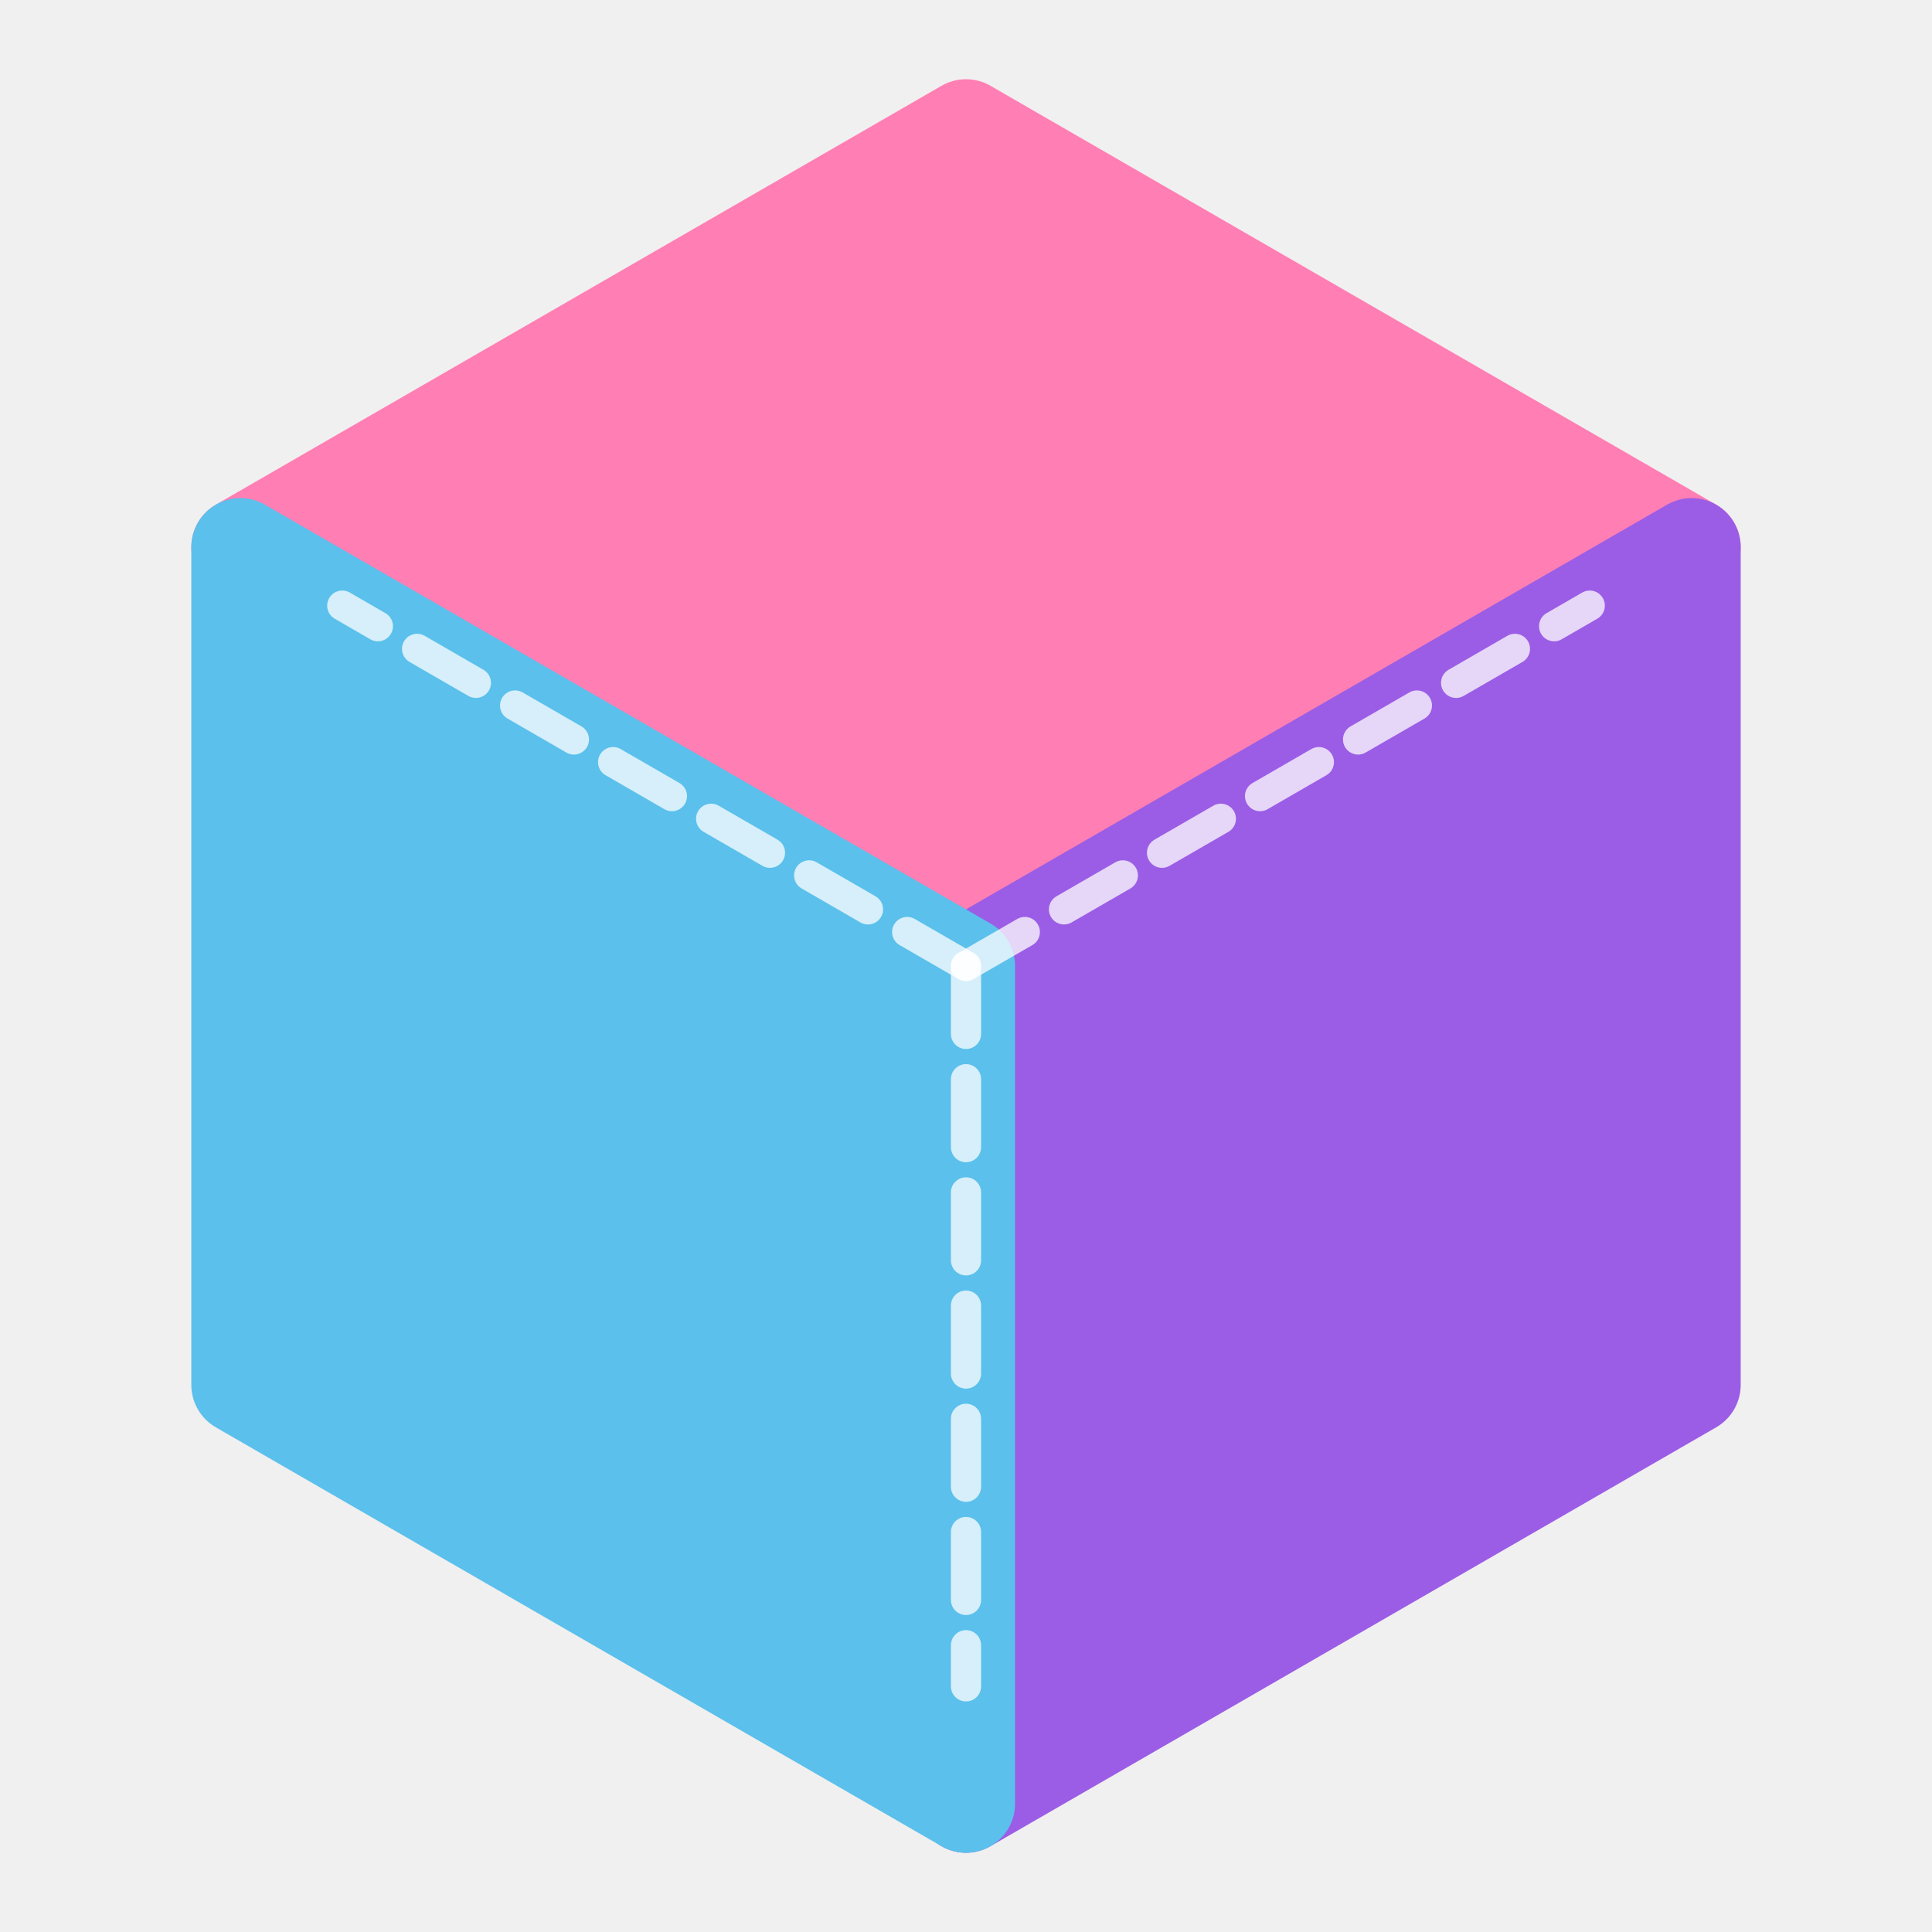
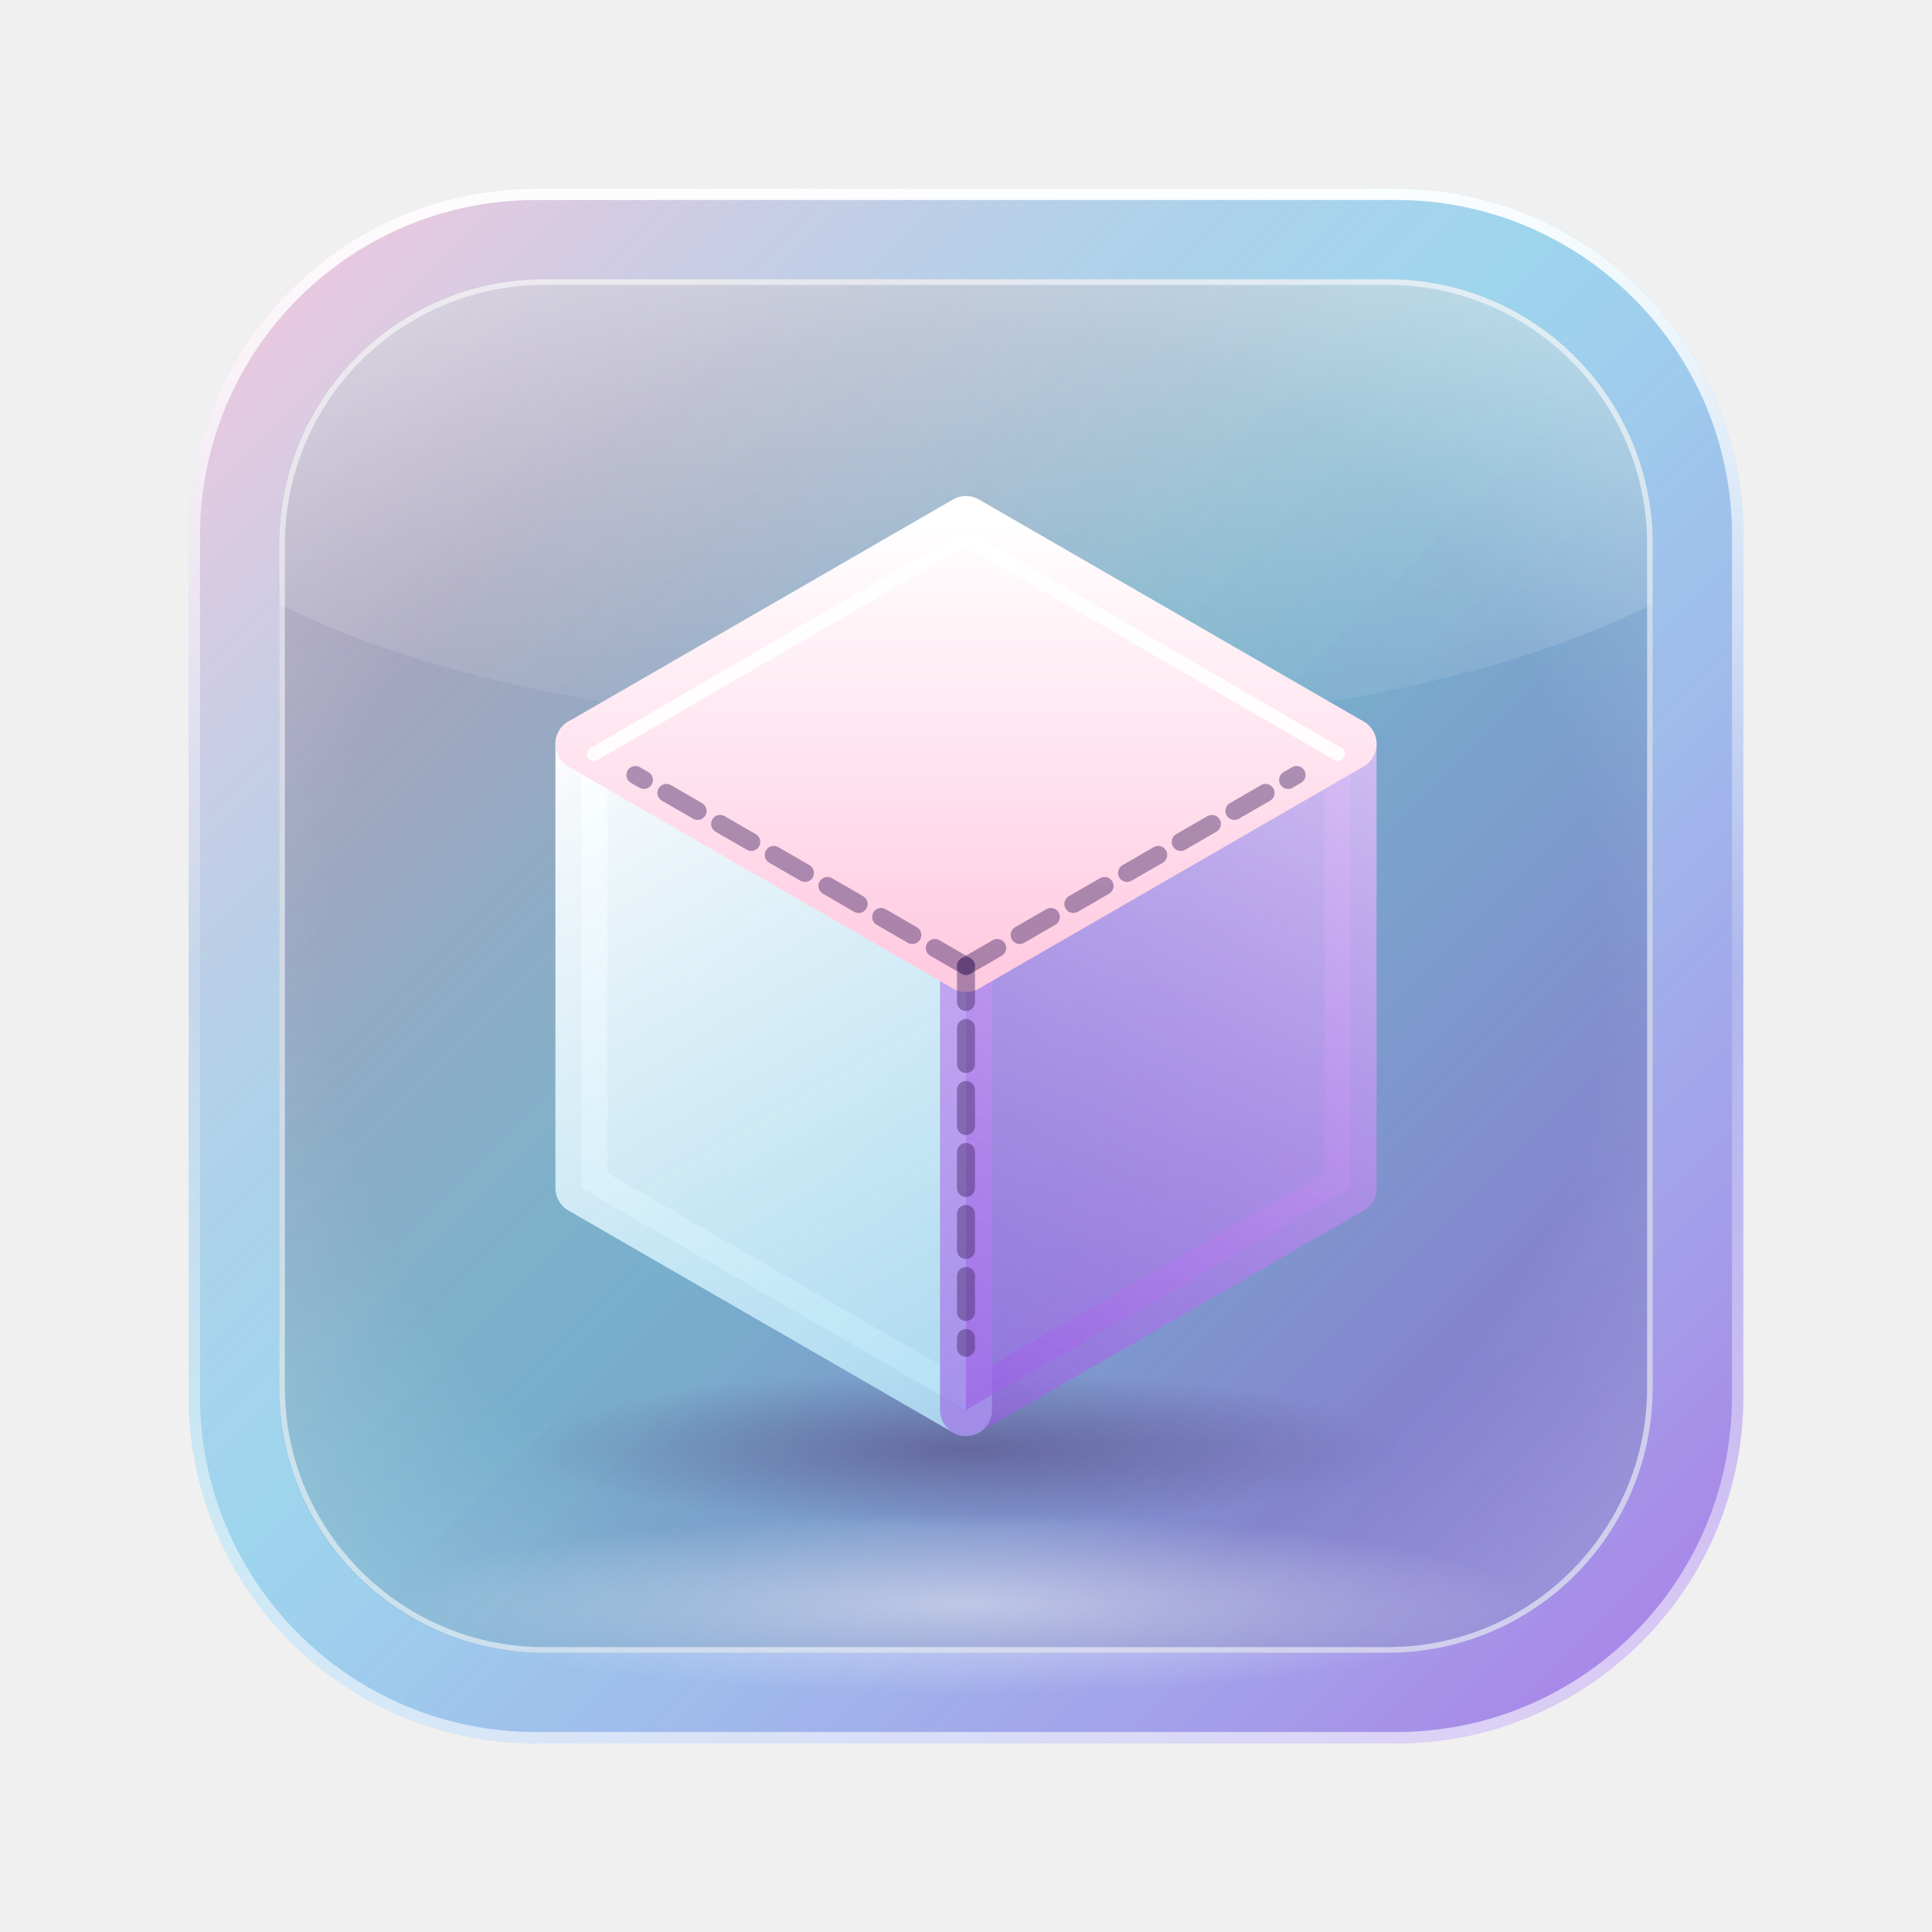
- <svg xmlns="http://www.w3.org/2000/svg" width="512" height="512" viewBox="0 0 512 512" fill="none">
-   <defs />
-   <polygon points="256.0,256.0 63.7,145.0 256.0,34.0 448.3,145.0" fill="#FF7EB3" stroke="#FF7EB3" stroke-width="26" stroke-linejoin="round" />
-   <polygon points="256.0,256.0 448.3,145.0 448.3,367.0 256.0,478.0" fill="#9B5DE5" stroke="#9B5DE5" stroke-width="26" stroke-linejoin="round" />
-   <polygon points="256.0,256.0 256.0,478.0 63.7,367.0 63.7,145.0" fill="#5BC0EB" stroke="#5BC0EB" stroke-width="26" stroke-linejoin="round" />
-   <path d="M256 256 L421.3 160.5" stroke="#FFFFFF" stroke-opacity="0.75" stroke-width="8" stroke-dasharray="18 12" stroke-linecap="round" />
-   <path d="M256 256 L256.0 446.9" stroke="#FFFFFF" stroke-opacity="0.75" stroke-width="8" stroke-dasharray="18 12" stroke-linecap="round" />
-   <path d="M256 256 L90.7 160.5" stroke="#FFFFFF" stroke-opacity="0.75" stroke-width="8" stroke-dasharray="18 12" stroke-linecap="round" />
+ <svg xmlns="http://www.w3.org/2000/svg" width="64" height="64" viewBox="0 0 1024 1024" fill="none">
+   <defs>
+     <linearGradient id="rim" x1="100" y1="100" x2="924" y2="924" gradientUnits="userSpaceOnUse">
+       <stop offset="0" stop-color="#FFBFD9" stop-opacity="0.85" />
+       <stop offset="0.45" stop-color="#5BC0EB" stop-opacity="0.55" />
+       <stop offset="1" stop-color="#9B5DE5" stop-opacity="0.8" />
+     </linearGradient>
+     <linearGradient id="rimHi" x1="0" y1="100" x2="0" y2="924" gradientUnits="userSpaceOnUse">
+       <stop offset="0" stop-color="#FFFFFF" stop-opacity="0.95" />
+       <stop offset="0.5" stop-color="#FFFFFF" stop-opacity="0.15" />
+       <stop offset="1" stop-color="#FFFFFF" stop-opacity="0.6" />
+     </linearGradient>
+     <linearGradient id="well" x1="148" y1="148" x2="876" y2="876" gradientUnits="userSpaceOnUse">
+       <stop offset="0" stop-color="#FF7EB3" stop-opacity="0.14" />
+       <stop offset="0.5" stop-color="#5BC0EB" stop-opacity="0.24" />
+       <stop offset="1" stop-color="#9B5DE5" stop-opacity="0.4" />
+     </linearGradient>
+     <radialGradient id="edgeGlow" cx="512" cy="512" r="520" gradientUnits="userSpaceOnUse">
+       <stop offset="0.65" stop-color="#BDE6F7" stop-opacity="0" />
+       <stop offset="1" stop-color="#BDE6F7" stop-opacity="0.45" />
+     </radialGradient>
+     <linearGradient id="gloss" x1="0" y1="148" x2="0" y2="420" gradientUnits="userSpaceOnUse">
+       <stop offset="0" stop-color="#FFFFFF" stop-opacity="0.4" />
+       <stop offset="1" stop-color="#FFFFFF" stop-opacity="0" />
+     </linearGradient>
+     <radialGradient id="pool" cx="512" cy="850" r="300" gradientUnits="userSpaceOnUse" gradientTransform="translate(0 850) scale(1 0.16) translate(0 -850)">
+       <stop offset="0" stop-color="#FFFFFF" stop-opacity="0.5" />
+       <stop offset="1" stop-color="#FFFFFF" stop-opacity="0" />
+     </radialGradient>
+     <radialGradient id="drop" cx="512" cy="768" r="230" gradientUnits="userSpaceOnUse" gradientTransform="translate(0 768) scale(1 0.18) translate(0 -768)">
+       <stop offset="0" stop-color="#462A67" stop-opacity="0.45" />
+       <stop offset="1" stop-color="#462A67" stop-opacity="0" />
+     </radialGradient>
+     <linearGradient id="gTop" x1="0" y1="34" x2="0" y2="256" gradientUnits="userSpaceOnUse">
+       <stop offset="0" stop-color="#FFFFFF" stop-opacity="1" />
+       <stop offset="1" stop-color="#FFCBE1" stop-opacity="1" />
+     </linearGradient>
+     <linearGradient id="gLeft" x1="64" y1="145" x2="256" y2="478" gradientUnits="userSpaceOnUse">
+       <stop offset="0" stop-color="#FFFFFF" stop-opacity="0.95" />
+       <stop offset="1" stop-color="#B5E3F6" stop-opacity="0.85" />
+     </linearGradient>
+     <linearGradient id="gRight" x1="448" y1="145" x2="256" y2="478" gradientUnits="userSpaceOnUse">
+       <stop offset="0" stop-color="#D7BEF5" stop-opacity="0.9" />
+       <stop offset="1" stop-color="#9B5DE5" stop-opacity="0.6" />
+     </linearGradient>
+   </defs>
+   <rect x="100" y="100" width="824" height="824" rx="184" fill="url(#rim)" />
+   <rect x="103" y="103" width="818" height="818" rx="181" stroke="url(#rimHi)" stroke-width="6" />
+   <rect x="148" y="148" width="728" height="728" rx="140" fill="#000000" fill-opacity="0.18" />
+   <rect x="148" y="148" width="728" height="728" rx="140" fill="url(#well)" />
+   <rect x="148" y="148" width="728" height="728" rx="140" fill="url(#edgeGlow)" />
+   <path d="M148 288A140 140 0 0 1 288 148H736A140 140 0 0 1 876 288V320C700 410 324 410 148 320Z" fill="url(#gloss)" />
+   <ellipse cx="512" cy="850" rx="300" ry="48" fill="url(#pool)" />
+   <rect x="149.5" y="149.5" width="725" height="725" rx="139" stroke="#FFFFFF" stroke-opacity="0.55" stroke-width="3" />
+   <ellipse cx="512" cy="768" rx="230" ry="42" fill="url(#drop)" />
+   <g transform="translate(512 512) scale(1.06) translate(-256 -256)">
+     <polygon points="256,256 256,478 63.7,367 63.7,145" fill="url(#gLeft)" stroke="url(#gLeft)" stroke-width="26" stroke-linejoin="round" />
+     <polygon points="256,256 448.3,145 448.3,367 256,478" fill="url(#gRight)" stroke="url(#gRight)" stroke-width="26" stroke-linejoin="round" />
+     <polygon points="256,256 63.7,145 256,34 448.3,145" fill="url(#gTop)" stroke="url(#gTop)" stroke-width="26" stroke-linejoin="round" />
+     <path d="M256 256 L421.3 160.5" stroke="#462A67" stroke-opacity="0.45" stroke-width="9" stroke-dasharray="18 13" stroke-linecap="round" />
+     <path d="M256 256 L256 446.9" stroke="#462A67" stroke-opacity="0.45" stroke-width="9" stroke-dasharray="18 13" stroke-linecap="round" />
+     <path d="M256 256 L90.7 160.5" stroke="#462A67" stroke-opacity="0.45" stroke-width="9" stroke-dasharray="18 13" stroke-linecap="round" />
+     <path d="M70 150 L256 42 L442 150" stroke="#FFFFFF" stroke-opacity="0.9" stroke-width="7" stroke-linecap="round" stroke-linejoin="round" fill="none" />
+   </g>
</svg>
